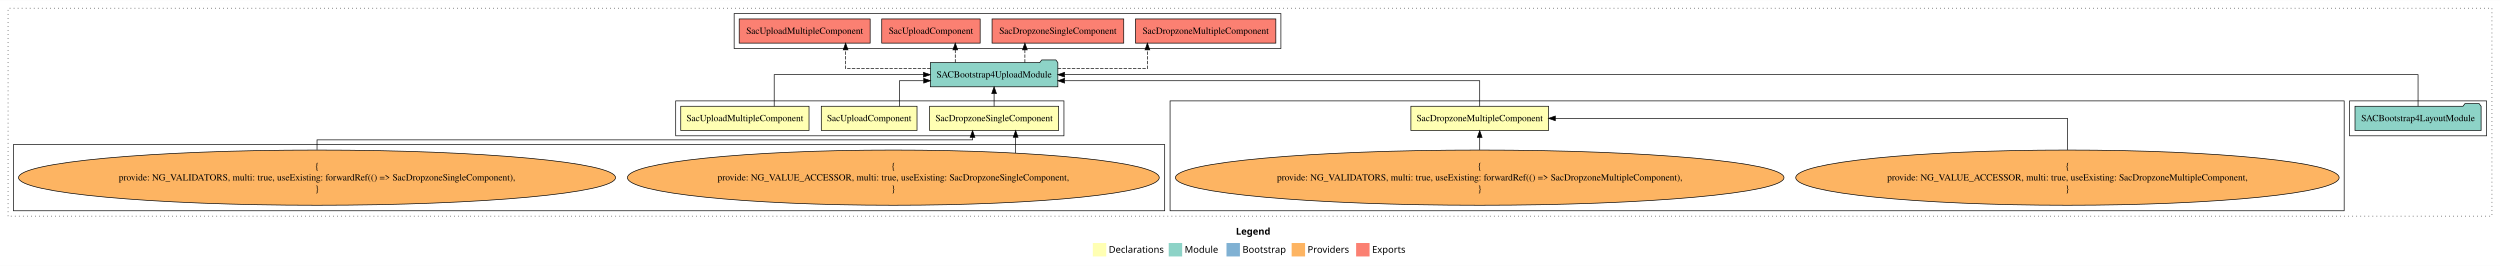
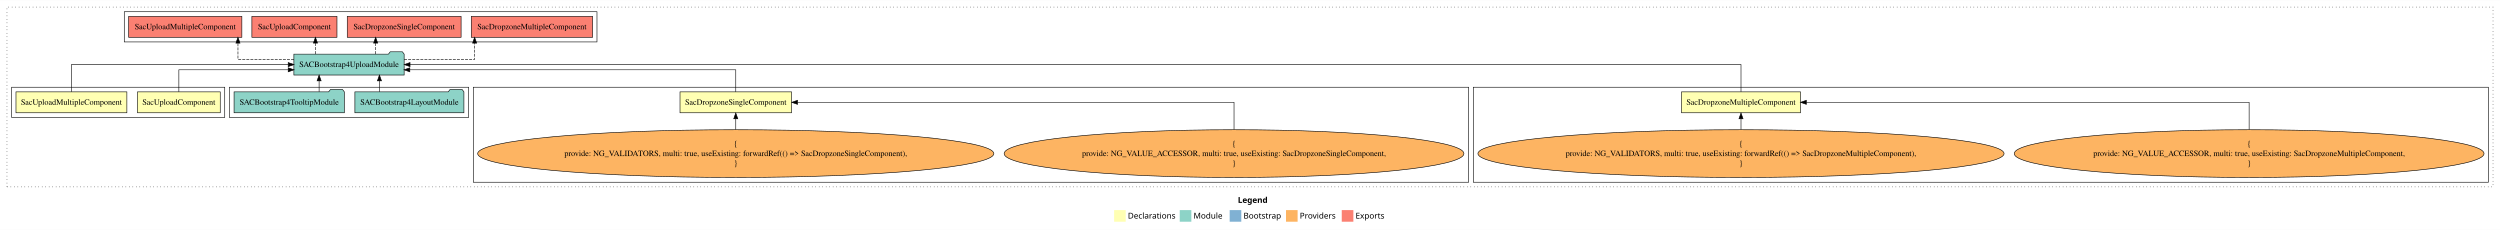
- <svg xmlns="http://www.w3.org/2000/svg" width="3722pt" height="396pt" viewBox="0.00 0.00 3722.00 395.59">
+ <svg xmlns="http://www.w3.org/2000/svg" width="4305pt" height="396pt" viewBox="0.00 0.00 4305.00 395.59">
  <g id="graph0" class="graph" transform="scale(1 1) rotate(0) translate(4 391.59)">
-     <polygon fill="white" stroke="transparent" points="-4,4 -4,-391.59 3718,-391.59 3718,4 -4,4" />
-     <text text-anchor="start" x="1836.01" y="-42.4" font-family="Times-12" font-weight="bold" font-size="14.00">Legend</text>
-     <polygon fill="#ffffb3" stroke="transparent" points="1623,-10 1623,-30 1643,-30 1643,-10 1623,-10" />
-     <text text-anchor="start" x="1646.63" y="-15.4" font-family="Times-12" font-size="14.00">  Declarations</text>
-     <polygon fill="#8dd3c7" stroke="transparent" points="1736,-10 1736,-30 1756,-30 1756,-10 1736,-10" />
-     <text text-anchor="start" x="1759.73" y="-15.4" font-family="Times-12" font-size="14.00">  Module</text>
-     <polygon fill="#80b1d3" stroke="transparent" points="1822,-10 1822,-30 1842,-30 1842,-10 1822,-10" />
-     <text text-anchor="start" x="1845.78" y="-15.4" font-family="Times-12" font-size="14.00">  Bootstrap</text>
-     <polygon fill="#fdb462" stroke="transparent" points="1919,-10 1919,-30 1939,-30 1939,-10 1919,-10" />
-     <text text-anchor="start" x="1942.67" y="-15.4" font-family="Times-12" font-size="14.00">  Providers</text>
-     <polygon fill="#fb8072" stroke="transparent" points="2015,-10 2015,-30 2035,-30 2035,-10 2015,-10" />
-     <text text-anchor="start" x="2038.73" y="-15.4" font-family="Times-12" font-size="14.00">  Exports</text>
+     <polygon fill="white" stroke="transparent" points="-4,4 -4,-391.59 4301,-391.59 4301,4 -4,4" />
+     <text text-anchor="start" x="2127.51" y="-42.4" font-family="Times-12" font-weight="bold" font-size="14.00">Legend</text>
+     <polygon fill="#ffffb3" stroke="transparent" points="1914.5,-10 1914.5,-30 1934.5,-30 1934.5,-10 1914.5,-10" />
+     <text text-anchor="start" x="1938.13" y="-15.4" font-family="Times-12" font-size="14.00">  Declarations</text>
+     <polygon fill="#8dd3c7" stroke="transparent" points="2027.5,-10 2027.5,-30 2047.5,-30 2047.5,-10 2027.5,-10" />
+     <text text-anchor="start" x="2051.23" y="-15.4" font-family="Times-12" font-size="14.00">  Module</text>
+     <polygon fill="#80b1d3" stroke="transparent" points="2113.5,-10 2113.5,-30 2133.5,-30 2133.5,-10 2113.5,-10" />
+     <text text-anchor="start" x="2137.28" y="-15.4" font-family="Times-12" font-size="14.00">  Bootstrap</text>
+     <polygon fill="#fdb462" stroke="transparent" points="2210.5,-10 2210.5,-30 2230.5,-30 2230.5,-10 2210.5,-10" />
+     <text text-anchor="start" x="2234.17" y="-15.4" font-family="Times-12" font-size="14.00">  Providers</text>
+     <polygon fill="#fb8072" stroke="transparent" points="2306.5,-10 2306.5,-30 2326.5,-30 2326.5,-10 2306.5,-10" />
+     <text text-anchor="start" x="2330.23" y="-15.4" font-family="Times-12" font-size="14.00">  Exports</text>
    <g id="clust1" class="cluster">
-       <polygon fill="none" stroke="black" stroke-dasharray="1,5" points="8,-70 8,-379.59 3706,-379.59 3706,-70 8,-70" />
+       <polygon fill="none" stroke="black" stroke-dasharray="1,5" points="8,-70 8,-379.59 4289,-379.59 4289,-70 8,-70" />
+     </g>
+     <g id="clust3" class="cluster">
+       <polygon fill="none" stroke="black" points="2533,-78 2533,-241.59 4281,-241.59 4281,-78 2533,-78" />
+     </g>
+     <g id="clust8" class="cluster">
+       <polygon fill="none" stroke="black" points="210,-319.59 210,-371.59 1024,-371.59 1024,-319.59 210,-319.59" />
+     </g>
+     <g id="clust4" class="cluster">
+       <polygon fill="none" stroke="black" points="811,-78 811,-241.59 2525,-241.59 2525,-78 811,-78" />
    </g>
    <g id="clust7" class="cluster">
-       <polygon fill="none" stroke="black" points="3494,-189.59 3494,-241.59 3698,-241.59 3698,-189.59 3494,-189.59" />
-     </g>
-     <g id="clust3" class="cluster">
-       <polygon fill="none" stroke="black" points="1738,-78 1738,-241.59 3486,-241.59 3486,-78 1738,-78" />
+       <polygon fill="none" stroke="black" points="391,-189.59 391,-241.59 803,-241.59 803,-189.59 391,-189.59" />
    </g>
    <g id="clust2" class="cluster">
-       <polygon fill="none" stroke="black" points="1002,-189.59 1002,-241.59 1580,-241.59 1580,-189.59 1002,-189.59" />
-     </g>
-     <g id="clust4" class="cluster">
-       <polygon fill="none" stroke="black" points="16,-78 16,-176.59 1730,-176.59 1730,-78 16,-78" />
-     </g>
-     <g id="clust8" class="cluster">
-       <polygon fill="none" stroke="black" points="1089,-319.59 1089,-371.59 1903,-371.59 1903,-319.59 1089,-319.59" />
+       <polygon fill="none" stroke="black" points="16,-189.59 16,-241.59 383,-241.59 383,-189.59 16,-189.59" />
    </g>
    <g id="node1" class="node">
-       <polygon fill="#ffffb3" stroke="black" points="2301.46,-233.59 2096.54,-233.59 2096.54,-197.59 2301.46,-197.59 2301.46,-233.59" />
-       <text text-anchor="middle" x="2199" y="-211.39" font-family="Times,serif" font-size="14.00">SacDropzoneMultipleComponent</text>
+       <polygon fill="#ffffb3" stroke="black" points="3096.46,-233.59 2891.54,-233.59 2891.54,-197.59 3096.46,-197.59 3096.46,-233.59" />
+       <text text-anchor="middle" x="2994" y="-211.39" font-family="Times,serif" font-size="14.00">SacDropzoneMultipleComponent</text>
    </g>
    <g id="node5" class="node">
-       <polygon fill="#8dd3c7" stroke="black" points="1570.93,-298.59 1567.93,-302.59 1546.93,-302.59 1543.93,-298.59 1381.07,-298.59 1381.07,-262.59 1570.93,-262.59 1570.93,-298.59" />
-       <text text-anchor="middle" x="1476" y="-276.39" font-family="Times,serif" font-size="14.00">SACBootstrap4UploadModule</text>
+       <polygon fill="#8dd3c7" stroke="black" points="691.93,-298.59 688.93,-302.59 667.93,-302.59 664.93,-298.59 502.07,-298.59 502.07,-262.59 691.93,-262.59 691.93,-298.59" />
+       <text text-anchor="middle" x="597" y="-276.39" font-family="Times,serif" font-size="14.00">SACBootstrap4UploadModule</text>
    </g>
    <g id="edge1" class="edge">
-       <path fill="none" stroke="black" d="M2199,-233.62C2199,-249.99 2199,-271.59 2199,-271.59 2199,-271.59 1580.89,-271.59 1580.89,-271.59" />
-       <polygon fill="black" stroke="black" points="1580.89,-268.09 1570.89,-271.59 1580.89,-275.09 1580.89,-268.09" />
+       <path fill="none" stroke="black" d="M2994,-233.7C2994,-252.93 2994,-280.59 2994,-280.59 2994,-280.59 702.07,-280.59 702.07,-280.59" />
+       <polygon fill="black" stroke="black" points="702.07,-277.09 692.07,-280.59 702.07,-284.09 702.07,-277.09" />
    </g>
    <g id="node2" class="node">
-       <polygon fill="#ffffb3" stroke="black" points="1572.02,-233.59 1379.98,-233.59 1379.98,-197.59 1572.02,-197.59 1572.02,-233.59" />
-       <text text-anchor="middle" x="1476" y="-211.39" font-family="Times,serif" font-size="14.00">SacDropzoneSingleComponent</text>
+       <polygon fill="#ffffb3" stroke="black" points="1359.02,-233.59 1166.98,-233.59 1166.98,-197.59 1359.02,-197.59 1359.02,-233.59" />
+       <text text-anchor="middle" x="1263" y="-211.39" font-family="Times,serif" font-size="14.00">SacDropzoneSingleComponent</text>
    </g>
    <g id="edge4" class="edge">
-       <path fill="none" stroke="black" d="M1476,-233.7C1476,-233.7 1476,-252.58 1476,-252.58" />
-       <polygon fill="black" stroke="black" points="1472.5,-252.58 1476,-262.58 1479.5,-252.58 1472.5,-252.58" />
+       <path fill="none" stroke="black" d="M1263,-233.62C1263,-249.99 1263,-271.59 1263,-271.59 1263,-271.59 701.71,-271.59 701.71,-271.59" />
+       <polygon fill="black" stroke="black" points="701.71,-268.09 691.71,-271.59 701.71,-275.09 701.71,-268.09" />
    </g>
    <g id="node3" class="node">
-       <polygon fill="#ffffb3" stroke="black" points="1361.26,-233.59 1218.74,-233.59 1218.74,-197.59 1361.26,-197.59 1361.26,-233.59" />
-       <text text-anchor="middle" x="1290" y="-211.39" font-family="Times,serif" font-size="14.00">SacUploadComponent</text>
+       <polygon fill="#ffffb3" stroke="black" points="375.26,-233.59 232.74,-233.59 232.74,-197.59 375.26,-197.59 375.26,-233.59" />
+       <text text-anchor="middle" x="304" y="-211.39" font-family="Times,serif" font-size="14.00">SacUploadComponent</text>
    </g>
    <g id="edge7" class="edge">
-       <path fill="none" stroke="black" d="M1335.12,-233.62C1335.12,-249.99 1335.12,-271.59 1335.12,-271.59 1335.12,-271.59 1371.25,-271.59 1371.25,-271.59" />
-       <polygon fill="black" stroke="black" points="1371.25,-275.09 1381.25,-271.59 1371.25,-268.09 1371.25,-275.09" />
+       <path fill="none" stroke="black" d="M304,-233.62C304,-249.99 304,-271.59 304,-271.59 304,-271.59 492.28,-271.59 492.28,-271.59" />
+       <polygon fill="black" stroke="black" points="492.28,-275.09 502.28,-271.59 492.28,-268.09 492.28,-275.09" />
    </g>
    <g id="node4" class="node">
-       <polygon fill="#ffffb3" stroke="black" points="1200.48,-233.59 1009.52,-233.59 1009.52,-197.59 1200.48,-197.59 1200.48,-233.59" />
-       <text text-anchor="middle" x="1105" y="-211.39" font-family="Times,serif" font-size="14.00">SacUploadMultipleComponent</text>
+       <polygon fill="#ffffb3" stroke="black" points="214.48,-233.59 23.52,-233.59 23.52,-197.59 214.48,-197.59 214.48,-233.59" />
+       <text text-anchor="middle" x="119" y="-211.39" font-family="Times,serif" font-size="14.00">SacUploadMultipleComponent</text>
    </g>
    <g id="edge8" class="edge">
-       <path fill="none" stroke="black" d="M1148.62,-233.7C1148.62,-252.93 1148.62,-280.59 1148.62,-280.59 1148.62,-280.59 1370.87,-280.59 1370.87,-280.59" />
-       <polygon fill="black" stroke="black" points="1370.87,-284.09 1380.87,-280.59 1370.87,-277.09 1370.87,-284.09" />
+       <path fill="none" stroke="black" d="M119,-233.7C119,-252.93 119,-280.59 119,-280.59 119,-280.59 492.28,-280.59 492.28,-280.59" />
+       <polygon fill="black" stroke="black" points="492.28,-284.09 502.28,-280.59 492.28,-277.09 492.28,-284.09" />
+     </g>
+     <g id="node12" class="node">
+       <polygon fill="#fb8072" stroke="black" points="1016.46,-363.59 807.54,-363.59 807.54,-327.59 1016.46,-327.59 1016.46,-363.59" />
+       <text text-anchor="middle" x="912" y="-341.39" font-family="Times,serif" font-size="14.00">SacDropzoneMultipleComponent </text>
+     </g>
+     <g id="edge11" class="edge">
+       <path fill="none" stroke="black" stroke-dasharray="5,2" d="M691.87,-289.59C749.98,-289.59 813.29,-289.59 813.29,-289.59 813.29,-289.59 813.29,-317.56 813.29,-317.56" />
+       <polygon fill="black" stroke="black" points="809.79,-317.56 813.29,-327.56 816.79,-317.56 809.79,-317.56" />
+     </g>
+     <g id="node13" class="node">
+       <polygon fill="#fb8072" stroke="black" points="790.02,-363.59 593.98,-363.59 593.98,-327.59 790.02,-327.59 790.02,-363.59" />
+       <text text-anchor="middle" x="692" y="-341.39" font-family="Times,serif" font-size="14.00">SacDropzoneSingleComponent </text>
+     </g>
+     <g id="edge12" class="edge">
+       <path fill="none" stroke="black" stroke-dasharray="5,2" d="M642.85,-298.7C642.85,-298.7 642.85,-317.58 642.85,-317.58" />
+       <polygon fill="black" stroke="black" points="639.35,-317.58 642.85,-327.58 646.35,-317.58 639.35,-317.58" />
+     </g>
+     <g id="node14" class="node">
+       <polygon fill="#fb8072" stroke="black" points="576.26,-363.59 429.74,-363.59 429.74,-327.59 576.26,-327.59 576.26,-363.59" />
+       <text text-anchor="middle" x="503" y="-341.39" font-family="Times,serif" font-size="14.00">SacUploadComponent </text>
+     </g>
+     <g id="edge13" class="edge">
+       <path fill="none" stroke="black" stroke-dasharray="5,2" d="M539.21,-298.7C539.21,-298.7 539.21,-317.58 539.21,-317.58" />
+       <polygon fill="black" stroke="black" points="535.71,-317.58 539.21,-327.58 542.71,-317.58 535.71,-317.58" />
+     </g>
+     <g id="node15" class="node">
+       <polygon fill="#fb8072" stroke="black" points="412.48,-363.59 217.52,-363.59 217.52,-327.59 412.48,-327.59 412.48,-363.59" />
+       <text text-anchor="middle" x="315" y="-341.39" font-family="Times,serif" font-size="14.00">SacUploadMultipleComponent </text>
+     </g>
+     <g id="edge14" class="edge">
+       <path fill="none" stroke="black" stroke-dasharray="5,2" d="M502.22,-289.59C454.13,-289.59 405.76,-289.59 405.76,-289.59 405.76,-289.59 405.76,-317.56 405.76,-317.56" />
+       <polygon fill="black" stroke="black" points="402.26,-317.56 405.76,-327.56 409.26,-317.56 402.26,-317.56" />
+     </g>
+     <g id="node6" class="node">
+       <ellipse fill="#fdb462" stroke="black" cx="3869" cy="-127.3" rx="404.48" ry="41.09" />
+       <text text-anchor="middle" x="3869" y="-139.9" font-family="Times,serif" font-size="14.00">{</text>
+       <text text-anchor="middle" x="3869" y="-123.1" font-family="Times,serif" font-size="14.00">    provide: NG_VALUE_ACCESSOR, multi: true, useExisting: SacDropzoneMultipleComponent,</text>
+       <text text-anchor="middle" x="3869" y="-106.3" font-family="Times,serif" font-size="14.00">}</text>
+     </g>
+     <g id="edge2" class="edge">
+       <path fill="none" stroke="black" d="M3869,-168.6C3869,-191.58 3869,-215.59 3869,-215.59 3869,-215.59 3106.52,-215.59 3106.52,-215.59" />
+       <polygon fill="black" stroke="black" points="3106.52,-212.09 3096.52,-215.59 3106.52,-219.09 3106.52,-212.09" />
+     </g>
+     <g id="node7" class="node">
+       <ellipse fill="#fdb462" stroke="black" cx="2994" cy="-127.3" rx="452.99" ry="41.09" />
+       <text text-anchor="middle" x="2994" y="-139.9" font-family="Times,serif" font-size="14.00">{</text>
+       <text text-anchor="middle" x="2994" y="-123.1" font-family="Times,serif" font-size="14.00">    provide: NG_VALIDATORS, multi: true, useExisting: forwardRef(() =&gt; SacDropzoneMultipleComponent),</text>
+       <text text-anchor="middle" x="2994" y="-106.3" font-family="Times,serif" font-size="14.00">}</text>
+     </g>
+     <g id="edge3" class="edge">
+       <path fill="none" stroke="black" d="M2994,-168.6C2994,-168.6 2994,-187.26 2994,-187.26" />
+       <polygon fill="black" stroke="black" points="2990.5,-187.26 2994,-197.26 2997.5,-187.26 2990.5,-187.26" />
+     </g>
+     <g id="node8" class="node">
+       <ellipse fill="#fdb462" stroke="black" cx="2121" cy="-127.3" rx="395.88" ry="41.09" />
+       <text text-anchor="middle" x="2121" y="-139.9" font-family="Times,serif" font-size="14.00">{</text>
+       <text text-anchor="middle" x="2121" y="-123.1" font-family="Times,serif" font-size="14.00">    provide: NG_VALUE_ACCESSOR, multi: true, useExisting: SacDropzoneSingleComponent,</text>
+       <text text-anchor="middle" x="2121" y="-106.3" font-family="Times,serif" font-size="14.00">}</text>
+     </g>
+     <g id="edge5" class="edge">
+       <path fill="none" stroke="black" d="M2121,-168.6C2121,-191.58 2121,-215.59 2121,-215.59 2121,-215.59 1369.34,-215.59 1369.34,-215.59" />
+       <polygon fill="black" stroke="black" points="1369.34,-212.09 1359.34,-215.59 1369.34,-219.09 1369.34,-212.09" />
+     </g>
+     <g id="node9" class="node">
+       <ellipse fill="#fdb462" stroke="black" cx="1263" cy="-127.3" rx="444.4" ry="41.09" />
+       <text text-anchor="middle" x="1263" y="-139.9" font-family="Times,serif" font-size="14.00">{</text>
+       <text text-anchor="middle" x="1263" y="-123.1" font-family="Times,serif" font-size="14.00">    provide: NG_VALIDATORS, multi: true, useExisting: forwardRef(() =&gt; SacDropzoneSingleComponent),</text>
+       <text text-anchor="middle" x="1263" y="-106.3" font-family="Times,serif" font-size="14.00">}</text>
+     </g>
+     <g id="edge6" class="edge">
+       <path fill="none" stroke="black" d="M1263,-168.6C1263,-168.6 1263,-187.26 1263,-187.26" />
+       <polygon fill="black" stroke="black" points="1259.5,-187.26 1263,-197.26 1266.5,-187.26 1259.5,-187.26" />
+     </g>
+     <g id="node10" class="node">
+       <polygon fill="#8dd3c7" stroke="black" points="794.87,-233.59 791.87,-237.59 770.87,-237.59 767.87,-233.59 607.13,-233.59 607.13,-197.59 794.87,-197.59 794.87,-233.59" />
+       <text text-anchor="middle" x="701" y="-211.39" font-family="Times,serif" font-size="14.00">SACBootstrap4LayoutModule</text>
+     </g>
+     <g id="edge9" class="edge">
+       <path fill="none" stroke="black" d="M649.39,-233.7C649.39,-233.7 649.39,-252.58 649.39,-252.58" />
+       <polygon fill="black" stroke="black" points="645.89,-252.58 649.39,-262.58 652.89,-252.58 645.89,-252.58" />
    </g>
    <g id="node11" class="node">
-       <polygon fill="#fb8072" stroke="black" points="1895.46,-363.59 1686.54,-363.59 1686.54,-327.59 1895.46,-327.59 1895.46,-363.59" />
-       <text text-anchor="middle" x="1791" y="-341.39" font-family="Times,serif" font-size="14.00">SacDropzoneMultipleComponent </text>
+       <polygon fill="#8dd3c7" stroke="black" points="588.94,-233.59 585.94,-237.59 564.94,-237.59 561.94,-233.59 399.06,-233.59 399.06,-197.59 588.94,-197.59 588.94,-233.59" />
+       <text text-anchor="middle" x="494" y="-211.39" font-family="Times,serif" font-size="14.00">SACBootstrap4TooltipModule</text>
    </g>
    <g id="edge10" class="edge">
-       <path fill="none" stroke="black" stroke-dasharray="5,2" d="M1570.81,-289.59C1633.51,-289.59 1704.23,-289.59 1704.23,-289.59 1704.23,-289.59 1704.23,-317.56 1704.23,-317.56" />
-       <polygon fill="black" stroke="black" points="1700.73,-317.56 1704.23,-327.56 1707.73,-317.56 1700.73,-317.56" />
-     </g>
-     <g id="node12" class="node">
-       <polygon fill="#fb8072" stroke="black" points="1669.02,-363.59 1472.98,-363.59 1472.98,-327.59 1669.02,-327.59 1669.02,-363.59" />
-       <text text-anchor="middle" x="1571" y="-341.39" font-family="Times,serif" font-size="14.00">SacDropzoneSingleComponent </text>
-     </g>
-     <g id="edge11" class="edge">
-       <path fill="none" stroke="black" stroke-dasharray="5,2" d="M1521.85,-298.7C1521.85,-298.7 1521.85,-317.58 1521.85,-317.58" />
-       <polygon fill="black" stroke="black" points="1518.35,-317.58 1521.85,-327.58 1525.35,-317.58 1518.35,-317.58" />
-     </g>
-     <g id="node13" class="node">
-       <polygon fill="#fb8072" stroke="black" points="1455.26,-363.59 1308.74,-363.59 1308.74,-327.59 1455.26,-327.59 1455.26,-363.59" />
-       <text text-anchor="middle" x="1382" y="-341.39" font-family="Times,serif" font-size="14.00">SacUploadComponent </text>
-     </g>
-     <g id="edge12" class="edge">
-       <path fill="none" stroke="black" stroke-dasharray="5,2" d="M1418.21,-298.7C1418.21,-298.7 1418.21,-317.58 1418.21,-317.58" />
-       <polygon fill="black" stroke="black" points="1414.71,-317.58 1418.21,-327.58 1421.71,-317.58 1414.71,-317.58" />
-     </g>
-     <g id="node14" class="node">
-       <polygon fill="#fb8072" stroke="black" points="1291.48,-363.59 1096.52,-363.59 1096.52,-327.59 1291.48,-327.59 1291.48,-363.59" />
-       <text text-anchor="middle" x="1194" y="-341.39" font-family="Times,serif" font-size="14.00">SacUploadMultipleComponent </text>
-     </g>
-     <g id="edge13" class="edge">
-       <path fill="none" stroke="black" stroke-dasharray="5,2" d="M1381.28,-289.59C1321.28,-289.59 1254.93,-289.59 1254.93,-289.59 1254.93,-289.59 1254.93,-317.56 1254.93,-317.56" />
-       <polygon fill="black" stroke="black" points="1251.43,-317.56 1254.93,-327.56 1258.43,-317.56 1251.43,-317.56" />
-     </g>
-     <g id="node6" class="node">
-       <ellipse fill="#fdb462" stroke="black" cx="3074" cy="-127.3" rx="404.48" ry="41.09" />
-       <text text-anchor="middle" x="3074" y="-139.9" font-family="Times,serif" font-size="14.00">{</text>
-       <text text-anchor="middle" x="3074" y="-123.1" font-family="Times,serif" font-size="14.00">    provide: NG_VALUE_ACCESSOR, multi: true, useExisting: SacDropzoneMultipleComponent,</text>
-       <text text-anchor="middle" x="3074" y="-106.3" font-family="Times,serif" font-size="14.00">}</text>
-     </g>
-     <g id="edge2" class="edge">
-       <path fill="none" stroke="black" d="M3074,-168.6C3074,-191.58 3074,-215.59 3074,-215.59 3074,-215.59 2311.52,-215.59 2311.52,-215.59" />
-       <polygon fill="black" stroke="black" points="2311.52,-212.09 2301.52,-215.59 2311.52,-219.09 2311.52,-212.09" />
-     </g>
-     <g id="node7" class="node">
-       <ellipse fill="#fdb462" stroke="black" cx="2199" cy="-127.3" rx="452.99" ry="41.09" />
-       <text text-anchor="middle" x="2199" y="-139.9" font-family="Times,serif" font-size="14.00">{</text>
-       <text text-anchor="middle" x="2199" y="-123.1" font-family="Times,serif" font-size="14.00">    provide: NG_VALIDATORS, multi: true, useExisting: forwardRef(() =&gt; SacDropzoneMultipleComponent),</text>
-       <text text-anchor="middle" x="2199" y="-106.3" font-family="Times,serif" font-size="14.00">}</text>
-     </g>
-     <g id="edge3" class="edge">
-       <path fill="none" stroke="black" d="M2199,-168.6C2199,-168.6 2199,-187.26 2199,-187.26" />
-       <polygon fill="black" stroke="black" points="2195.5,-187.26 2199,-197.26 2202.5,-187.26 2195.5,-187.26" />
-     </g>
-     <g id="node8" class="node">
-       <ellipse fill="#fdb462" stroke="black" cx="1326" cy="-127.3" rx="395.88" ry="41.09" />
-       <text text-anchor="middle" x="1326" y="-139.9" font-family="Times,serif" font-size="14.00">{</text>
-       <text text-anchor="middle" x="1326" y="-123.1" font-family="Times,serif" font-size="14.00">    provide: NG_VALUE_ACCESSOR, multi: true, useExisting: SacDropzoneSingleComponent,</text>
-       <text text-anchor="middle" x="1326" y="-106.3" font-family="Times,serif" font-size="14.00">}</text>
-     </g>
-     <g id="edge5" class="edge">
-       <path fill="none" stroke="black" d="M1508.09,-163.97C1508.09,-163.97 1508.09,-187.47 1508.09,-187.47" />
-       <polygon fill="black" stroke="black" points="1504.59,-187.47 1508.09,-197.47 1511.59,-187.47 1504.59,-187.47" />
-     </g>
-     <g id="node9" class="node">
-       <ellipse fill="#fdb462" stroke="black" cx="468" cy="-127.3" rx="444.4" ry="41.09" />
-       <text text-anchor="middle" x="468" y="-139.9" font-family="Times,serif" font-size="14.00">{</text>
-       <text text-anchor="middle" x="468" y="-123.1" font-family="Times,serif" font-size="14.00">    provide: NG_VALIDATORS, multi: true, useExisting: forwardRef(() =&gt; SacDropzoneSingleComponent),</text>
-       <text text-anchor="middle" x="468" y="-106.3" font-family="Times,serif" font-size="14.00">}</text>
-     </g>
-     <g id="edge6" class="edge">
-       <path fill="none" stroke="black" d="M468,-168.8C468,-177.24 468,-183.59 468,-183.59 468,-183.59 1443.91,-183.59 1443.91,-183.59 1443.91,-183.59 1443.91,-187.35 1443.91,-187.35" />
-       <polygon fill="black" stroke="black" points="1440.41,-187.35 1443.91,-197.35 1447.41,-187.35 1440.41,-187.35" />
-     </g>
-     <g id="node10" class="node">
-       <polygon fill="#8dd3c7" stroke="black" points="3689.87,-233.59 3686.87,-237.59 3665.87,-237.59 3662.87,-233.59 3502.13,-233.59 3502.13,-197.59 3689.87,-197.59 3689.87,-233.59" />
-       <text text-anchor="middle" x="3596" y="-211.39" font-family="Times,serif" font-size="14.00">SACBootstrap4LayoutModule</text>
-     </g>
-     <g id="edge9" class="edge">
-       <path fill="none" stroke="black" d="M3596,-233.7C3596,-252.93 3596,-280.59 3596,-280.59 3596,-280.59 1580.86,-280.59 1580.86,-280.59" />
-       <polygon fill="black" stroke="black" points="1580.86,-277.09 1570.86,-280.59 1580.86,-284.09 1580.86,-277.09" />
+       <path fill="none" stroke="black" d="M545.5,-233.7C545.5,-233.7 545.5,-252.58 545.5,-252.58" />
+       <polygon fill="black" stroke="black" points="542,-252.58 545.5,-262.58 549,-252.58 542,-252.58" />
    </g>
  </g>
</svg>
